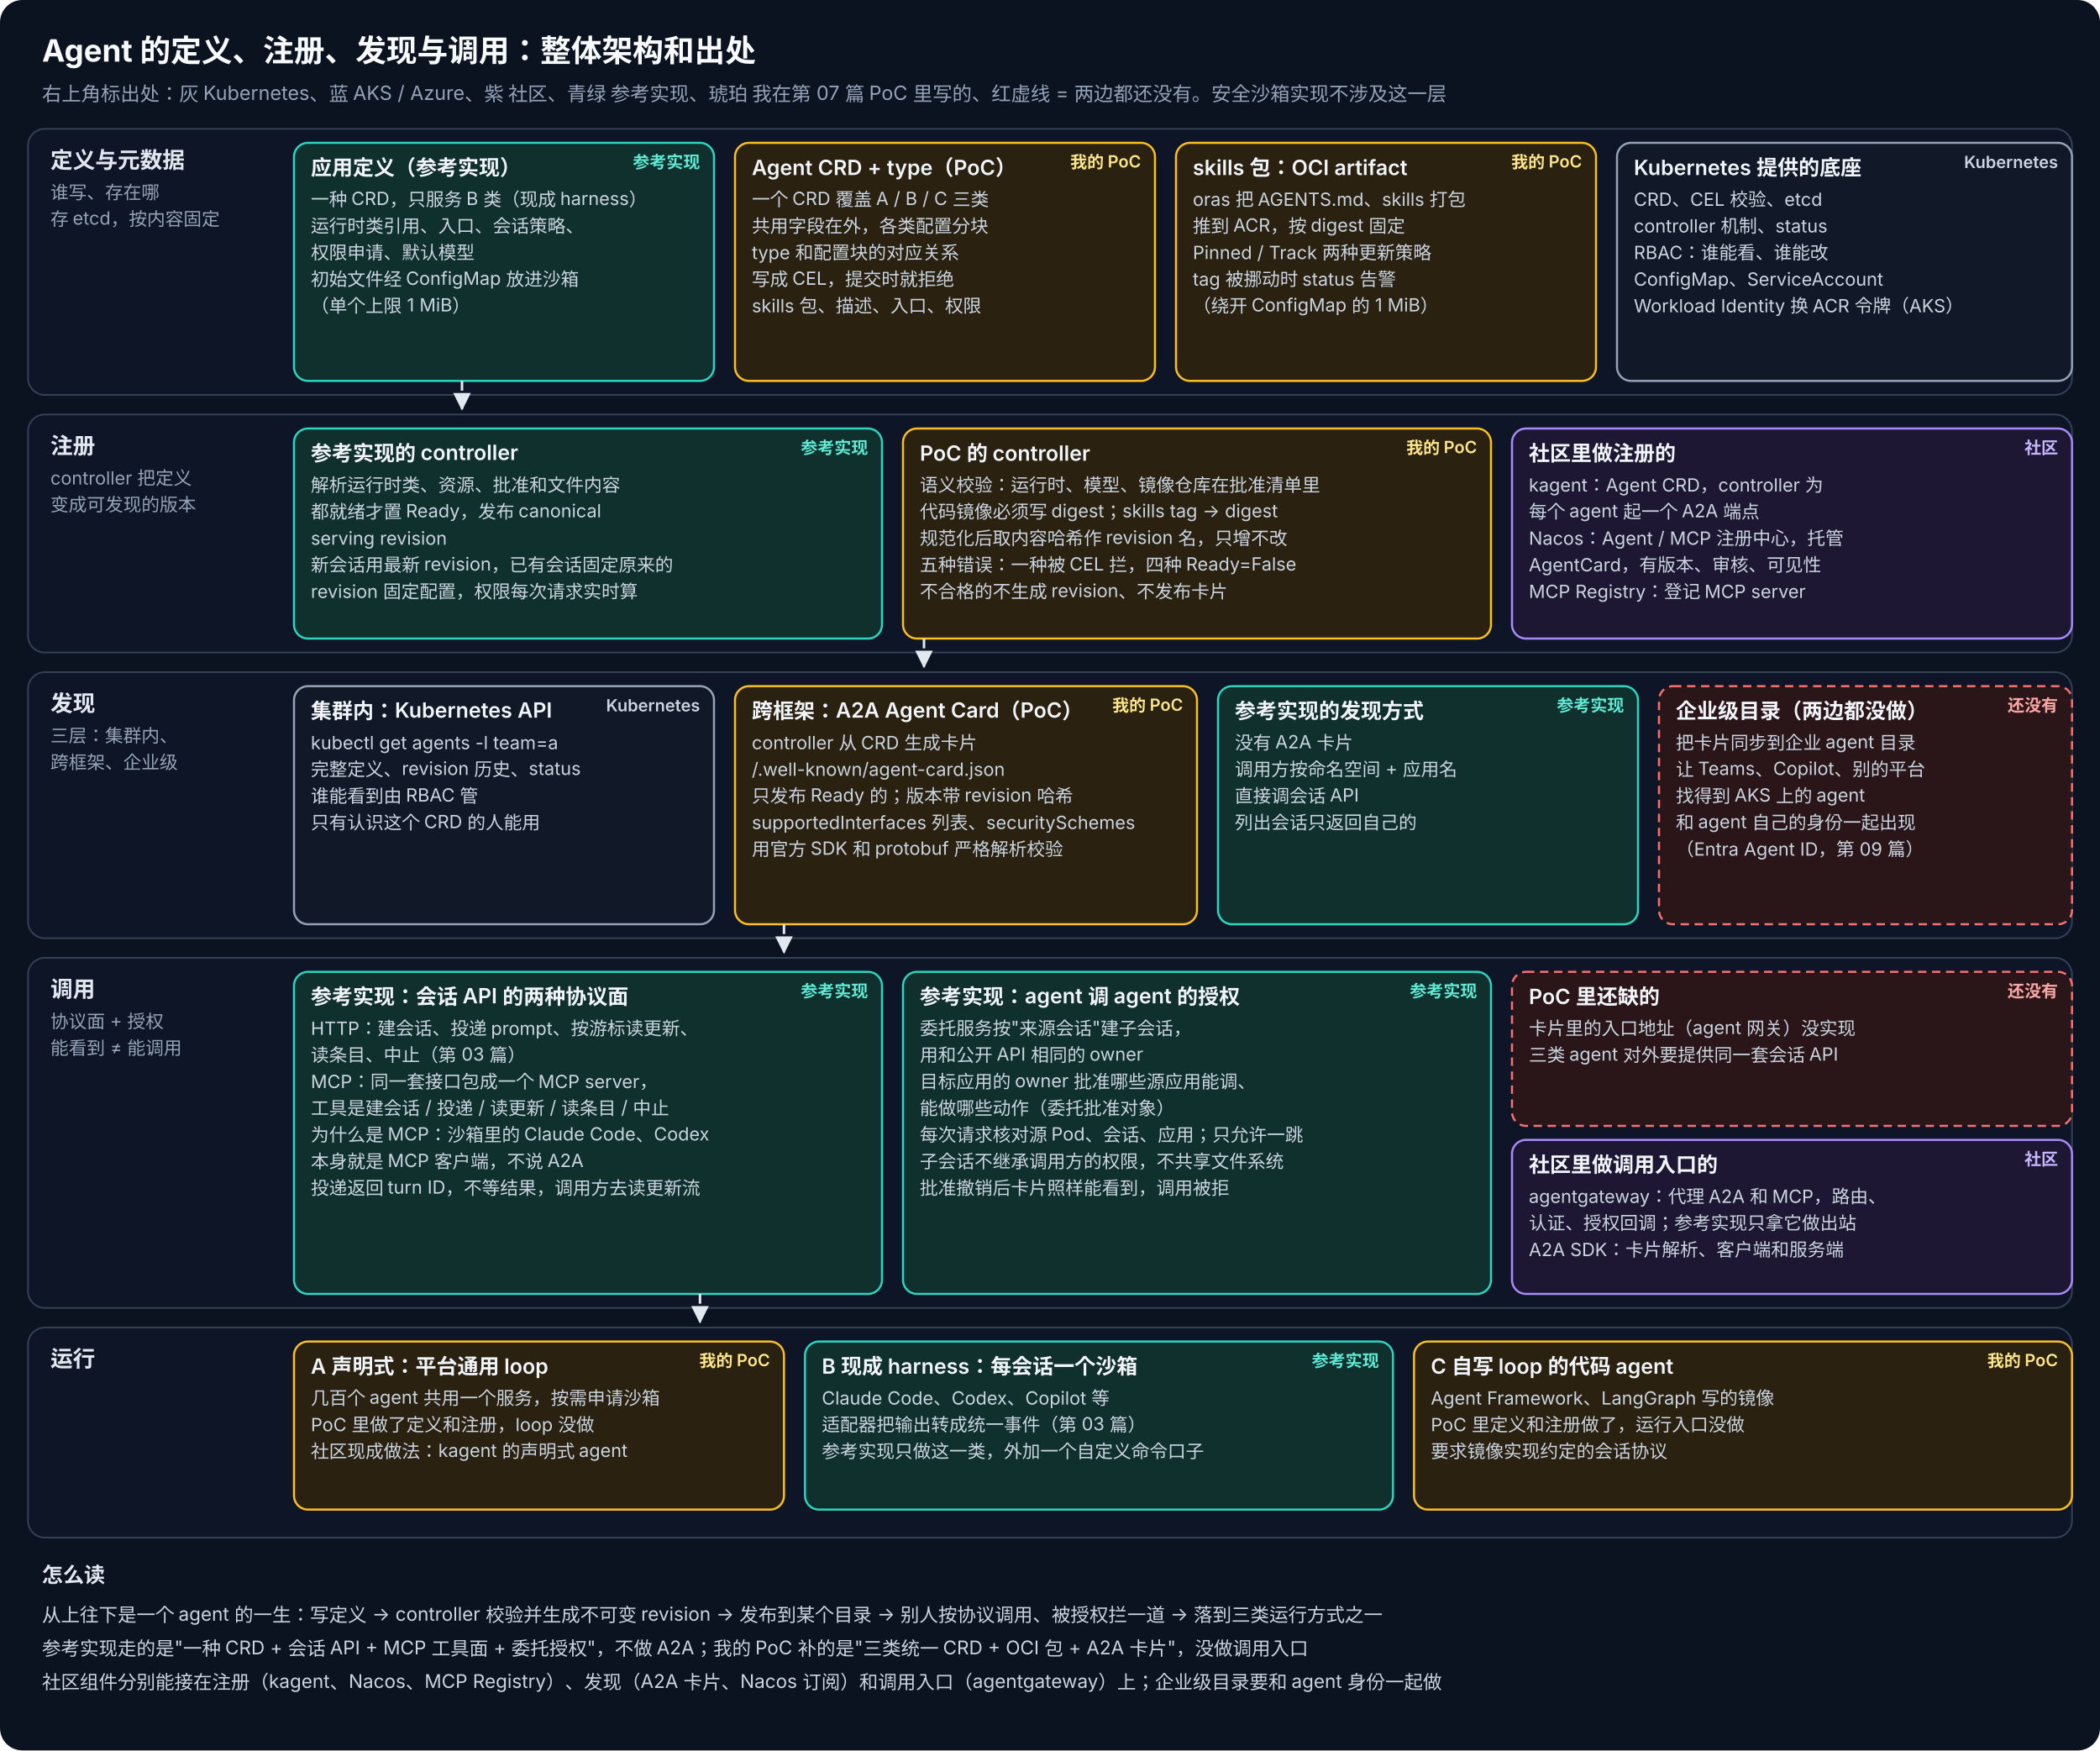
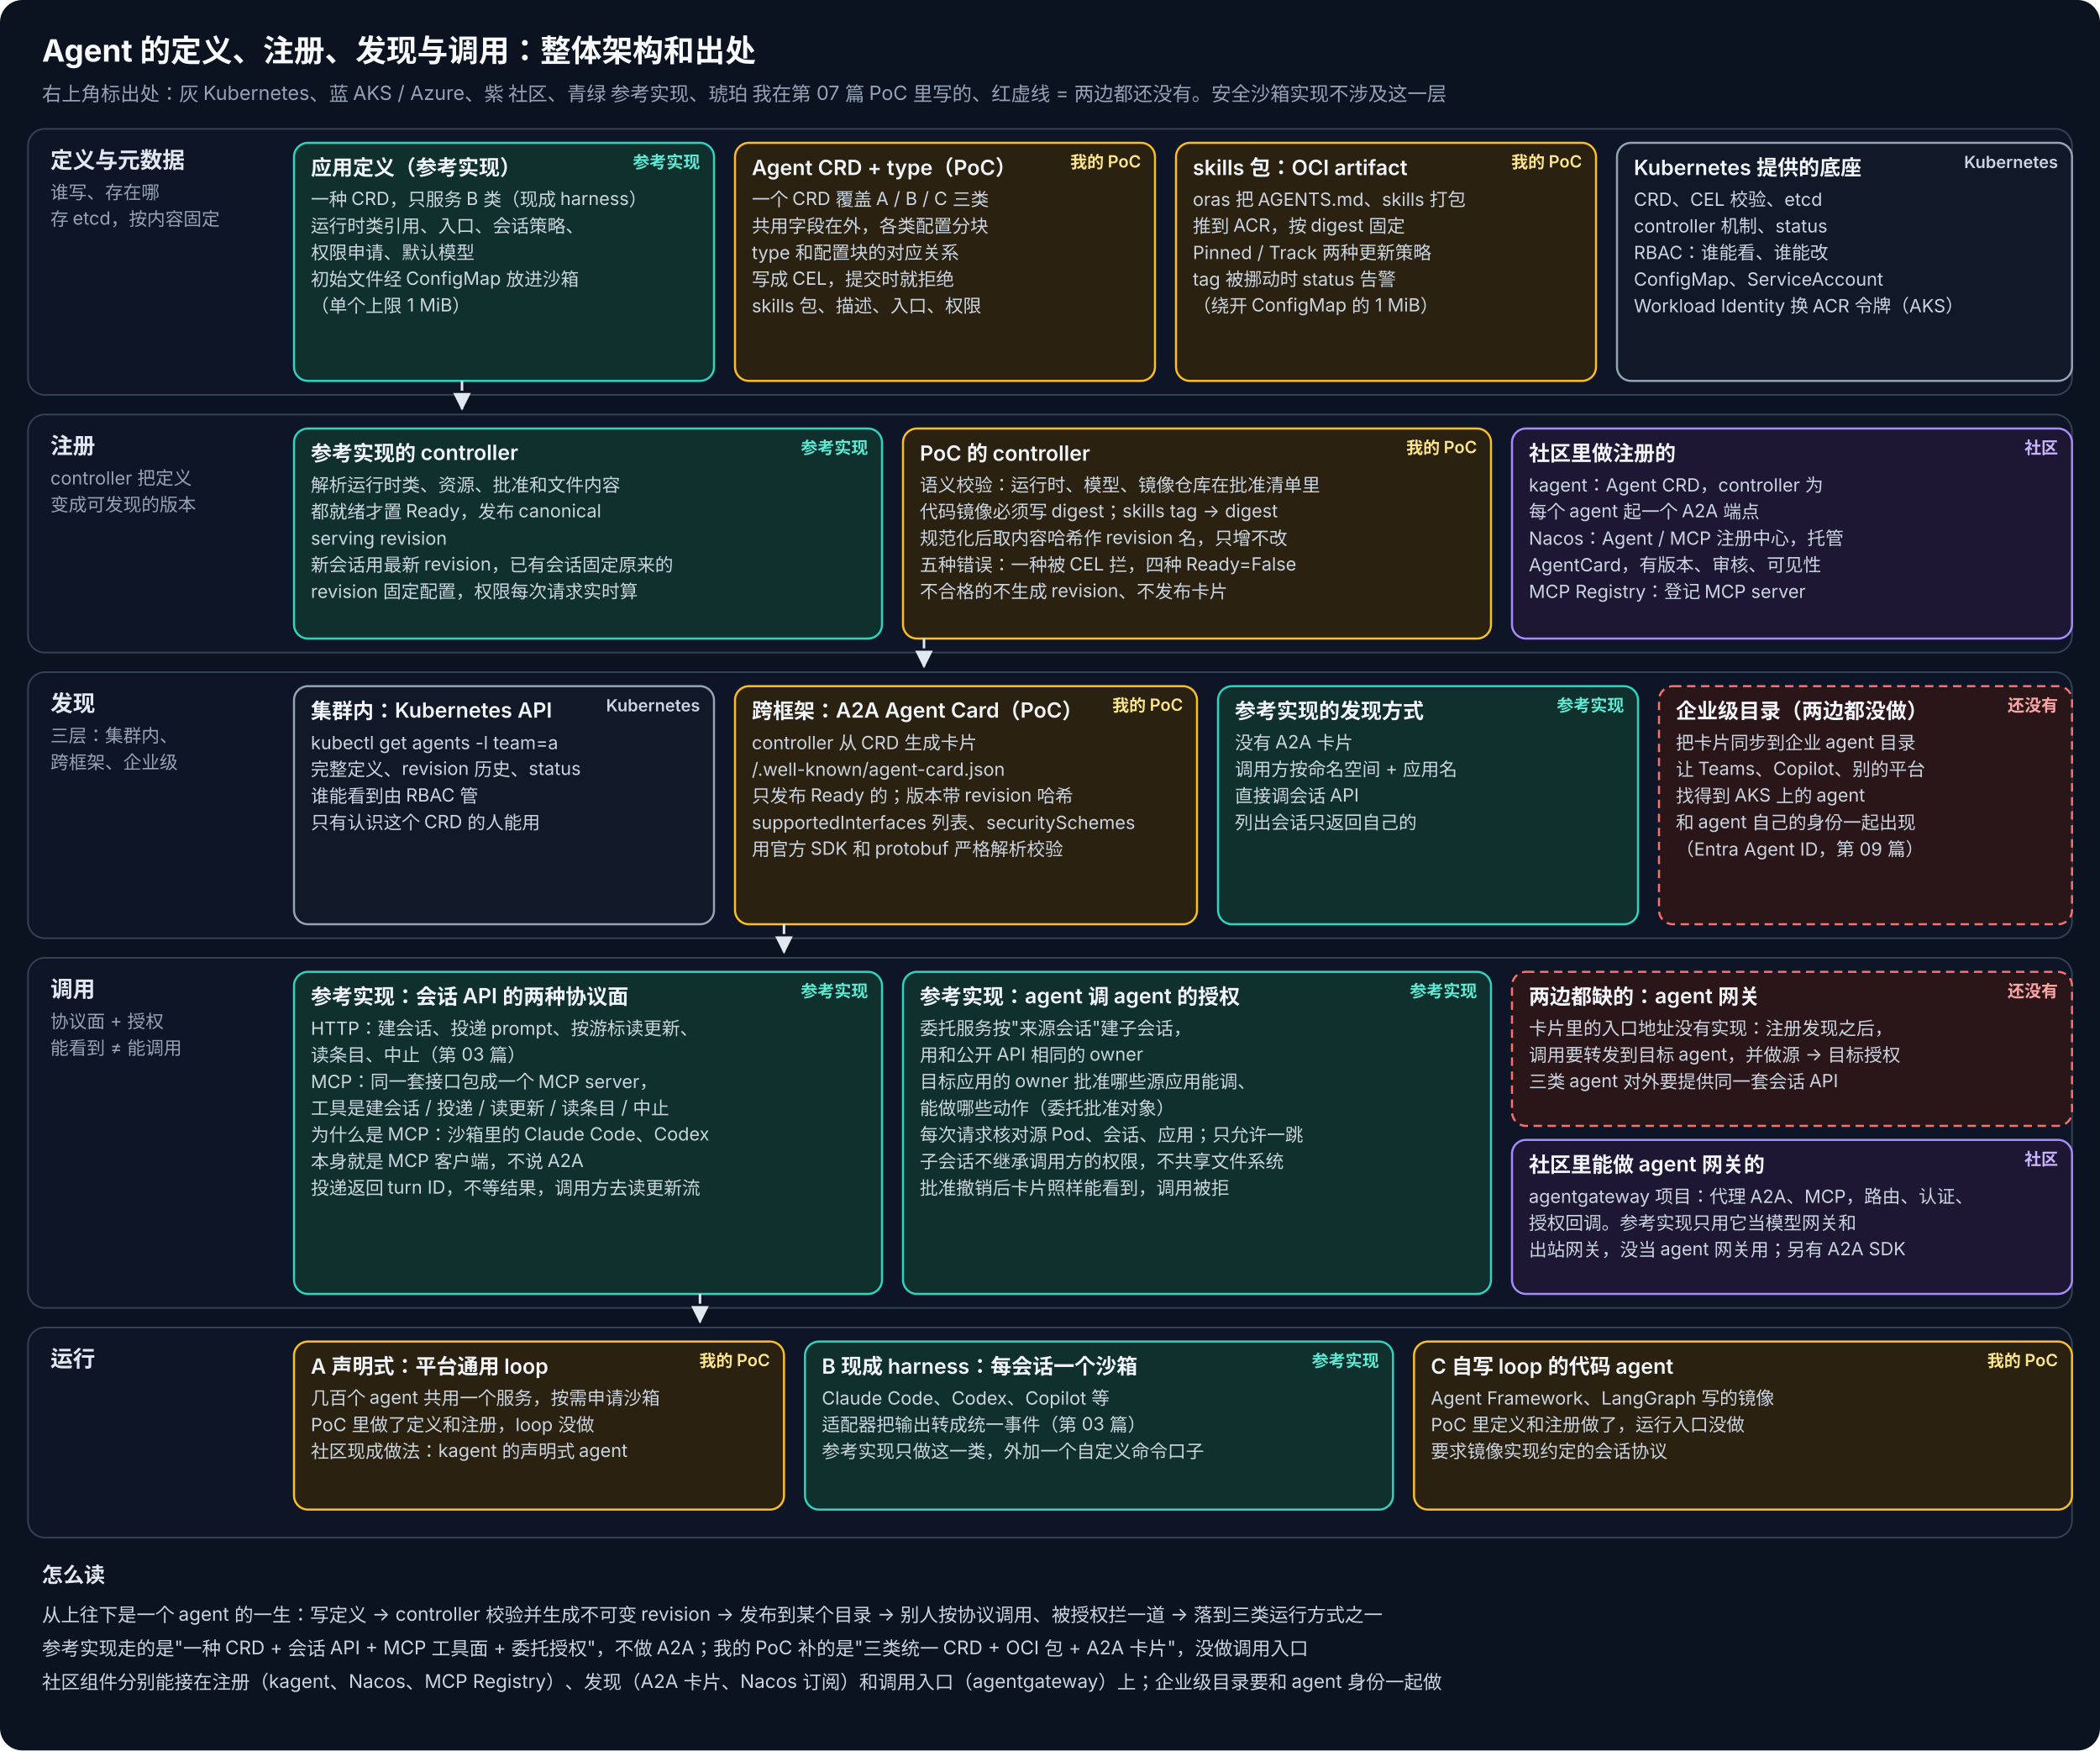
<svg xmlns="http://www.w3.org/2000/svg" viewBox="0 0 1500 1250" width="1500" height="1250" font-family="-apple-system, 'PingFang SC', 'Microsoft YaHei', 'Segoe UI', sans-serif">
  <defs>
    <marker id="a" viewBox="0 0 10 10" refX="9" refY="5" markerWidth="7" markerHeight="7" orient="auto-start-reverse">
      <path d="M0,0 L10,5 L0,10 z" fill="#e2e8f0" />
    </marker>
    <style>.title{fill:#f8fafc;font-size:22px;font-weight:700}.sub{fill:#94a3b8;font-size:14px}.h{fill:#f1f5f9;font-size:15px;font-weight:600}.t{fill:#cbd5e1;font-size:13px}.tag{font-size:12px;font-weight:600}.ln{fill:#e2e8f0;font-size:16px;font-weight:700}.ld{fill:#94a3b8;font-size:13px}.fl{fill:none;stroke:#e2e8f0;stroke-width:1.8;stroke-dasharray:7 6;animation:d 1.3s linear infinite}.bn{fill:#0b1220;font-size:13px;font-weight:700;text-anchor:middle}.lg{fill:#cbd5e1;font-size:13.5px}.lgh{fill:#e2e8f0;font-size:15px;font-weight:600}.pulse{animation:p 2.2s ease-in-out infinite}@keyframes d{to{stroke-dashoffset:-26}}@keyframes p{0%,100%{stroke-opacity:1}50%{stroke-opacity:.3}}</style>
  </defs>
  <rect width="1500" height="1250" rx="16" fill="#0b1220" />
  <text class="title" x="30" y="44">Agent 的定义、注册、发现与调用：整体架构和出处</text>
  <text class="sub" x="30" y="72">右上角标出处：灰 Kubernetes、蓝 AKS / Azure、紫 社区、青绿 参考实现、琥珀 我在第 07 篇 PoC 里写的、红虚线 = 两边都还没有。安全沙箱实现不涉及这一层</text>
  <rect x="20" y="92" width="1460" height="190" rx="12" fill="#0d1526" stroke="#334155" stroke-width="1.2" />
  <text class="ln" x="36" y="120">定义与元数据</text>
  <text class="ld" x="36" y="142">谁写、存在哪</text>
  <text class="ld" x="36" y="161">存 etcd，按内容固定</text>
  <rect x="210" y="102" width="300" height="170" rx="10" fill="#10302d" stroke="#2dd4bf" stroke-width="1.5" />
  <text class="h" x="222" y="125">应用定义（参考实现）</text>
  <text class="tag" x="500" y="120" fill="#5eead4" text-anchor="end">参考实现</text>
  <text class="t" x="222" y="147">一种 CRD，只服务 B 类（现成 harness）</text>
  <text class="t" x="222" y="166">运行时类引用、入口、会话策略、</text>
  <text class="t" x="222" y="185">权限申请、默认模型</text>
  <text class="t" x="222" y="204">初始文件经 ConfigMap 放进沙箱</text>
  <text class="t" x="222" y="223">（单个上限 1 MiB）</text>
  <rect x="525" y="102" width="300" height="170" rx="10" fill="#2a2110" stroke="#fbbf24" stroke-width="1.5" />
  <text class="h" x="537" y="125">Agent CRD + type（PoC）</text>
  <text class="tag" x="815" y="120" fill="#fde68a" text-anchor="end">我的 PoC</text>
  <text class="t" x="537" y="147">一个 CRD 覆盖 A / B / C 三类</text>
  <text class="t" x="537" y="166">共用字段在外，各类配置分块</text>
  <text class="t" x="537" y="185">type 和配置块的对应关系</text>
  <text class="t" x="537" y="204">写成 CEL，提交时就拒绝</text>
  <text class="t" x="537" y="223">skills 包、描述、入口、权限</text>
  <rect x="840" y="102" width="300" height="170" rx="10" fill="#2a2110" stroke="#fbbf24" stroke-width="1.5" />
  <text class="h" x="852" y="125">skills 包：OCI artifact</text>
  <text class="tag" x="1130" y="120" fill="#fde68a" text-anchor="end">我的 PoC</text>
  <text class="t" x="852" y="147">oras 把 AGENTS.md、skills 打包</text>
  <text class="t" x="852" y="166">推到 ACR，按 digest 固定</text>
  <text class="t" x="852" y="185">Pinned / Track 两种更新策略</text>
  <text class="t" x="852" y="204">tag 被挪动时 status 告警</text>
  <text class="t" x="852" y="223">（绕开 ConfigMap 的 1 MiB）</text>
  <rect x="1155" y="102" width="325" height="170" rx="10" fill="#111827" stroke="#94a3b8" stroke-width="1.5" />
  <text class="h" x="1167" y="125">Kubernetes 提供的底座</text>
  <text class="tag" x="1470" y="120" fill="#cbd5e1" text-anchor="end">Kubernetes</text>
  <text class="t" x="1167" y="147">CRD、CEL 校验、etcd</text>
  <text class="t" x="1167" y="166">controller 机制、status</text>
  <text class="t" x="1167" y="185">RBAC：谁能看、谁能改</text>
  <text class="t" x="1167" y="204">ConfigMap、ServiceAccount</text>
  <text class="t" x="1167" y="223">Workload Identity 换 ACR 令牌（AKS）</text>
  <rect x="20" y="296" width="1460" height="170" rx="12" fill="#0d1526" stroke="#334155" stroke-width="1.2" />
  <text class="ln" x="36" y="324">注册</text>
  <text class="ld" x="36" y="346">controller 把定义</text>
  <text class="ld" x="36" y="365">变成可发现的版本</text>
  <rect x="210" y="306" width="420" height="150" rx="10" fill="#10302d" stroke="#2dd4bf" stroke-width="1.5" />
  <text class="h" x="222" y="329">参考实现的 controller</text>
  <text class="tag" x="620" y="324" fill="#5eead4" text-anchor="end">参考实现</text>
  <text class="t" x="222" y="351">解析运行时类、资源、批准和文件内容</text>
  <text class="t" x="222" y="370">都就绪才置 Ready，发布 canonical</text>
  <text class="t" x="222" y="389">serving revision</text>
  <text class="t" x="222" y="408">新会话用最新 revision，已有会话固定原来的</text>
  <text class="t" x="222" y="427">revision 固定配置，权限每次请求实时算</text>
  <rect x="645" y="306" width="420" height="150" rx="10" fill="#2a2110" stroke="#fbbf24" stroke-width="1.5" />
  <text class="h" x="657" y="329">PoC 的 controller</text>
  <text class="tag" x="1055" y="324" fill="#fde68a" text-anchor="end">我的 PoC</text>
  <text class="t" x="657" y="351">语义校验：运行时、模型、镜像仓库在批准清单里</text>
  <text class="t" x="657" y="370">代码镜像必须写 digest；skills tag → digest</text>
  <text class="t" x="657" y="389">规范化后取内容哈希作 revision 名，只增不改</text>
  <text class="t" x="657" y="408">五种错误：一种被 CEL 拦，四种 Ready=False</text>
  <text class="t" x="657" y="427">不合格的不生成 revision、不发布卡片</text>
  <rect x="1080" y="306" width="400" height="150" rx="10" fill="#1d1733" stroke="#a78bfa" stroke-width="1.5" />
  <text class="h" x="1092" y="329">社区里做注册的</text>
  <text class="tag" x="1470" y="324" fill="#c4b5fd" text-anchor="end">社区</text>
  <text class="t" x="1092" y="351">kagent：Agent CRD，controller 为</text>
  <text class="t" x="1092" y="370">  每个 agent 起一个 A2A 端点</text>
  <text class="t" x="1092" y="389">Nacos：Agent / MCP 注册中心，托管</text>
  <text class="t" x="1092" y="408">  AgentCard，有版本、审核、可见性</text>
  <text class="t" x="1092" y="427">MCP Registry：登记 MCP server</text>
  <rect x="20" y="480" width="1460" height="190" rx="12" fill="#0d1526" stroke="#334155" stroke-width="1.2" />
  <text class="ln" x="36" y="508">发现</text>
  <text class="ld" x="36" y="530">三层：集群内、</text>
  <text class="ld" x="36" y="549">跨框架、企业级</text>
  <rect x="210" y="490" width="300" height="170" rx="10" fill="#111827" stroke="#94a3b8" stroke-width="1.5" />
  <text class="h" x="222" y="513">集群内：Kubernetes API</text>
  <text class="tag" x="500" y="508" fill="#cbd5e1" text-anchor="end">Kubernetes</text>
  <text class="t" x="222" y="535">kubectl get agents -l team=a</text>
  <text class="t" x="222" y="554">完整定义、revision 历史、status</text>
  <text class="t" x="222" y="573">谁能看到由 RBAC 管</text>
  <text class="t" x="222" y="592">只有认识这个 CRD 的人能用</text>
  <rect x="525" y="490" width="330" height="170" rx="10" fill="#2a2110" stroke="#fbbf24" stroke-width="1.5" />
  <text class="h" x="537" y="513">跨框架：A2A Agent Card（PoC）</text>
  <text class="tag" x="845" y="508" fill="#fde68a" text-anchor="end">我的 PoC</text>
  <text class="t" x="537" y="535">controller 从 CRD 生成卡片</text>
  <text class="t" x="537" y="554">/.well-known/agent-card.json</text>
  <text class="t" x="537" y="573">只发布 Ready 的；版本带 revision 哈希</text>
  <text class="t" x="537" y="592">supportedInterfaces 列表、securitySchemes</text>
  <text class="t" x="537" y="611">用官方 SDK 和 protobuf 严格解析校验</text>
  <rect x="870" y="490" width="300" height="170" rx="10" fill="#10302d" stroke="#2dd4bf" stroke-width="1.5" />
  <text class="h" x="882" y="513">参考实现的发现方式</text>
  <text class="tag" x="1160" y="508" fill="#5eead4" text-anchor="end">参考实现</text>
  <text class="t" x="882" y="535">没有 A2A 卡片</text>
  <text class="t" x="882" y="554">调用方按命名空间 + 应用名</text>
  <text class="t" x="882" y="573">直接调会话 API</text>
  <text class="t" x="882" y="592">列出会话只返回自己的</text>
  <rect class="pulse" x="1185" y="490" width="295" height="170" rx="10" fill="#2a1618" stroke="#f87171" stroke-width="1.5" stroke-dasharray="6 4" />
  <text class="h" x="1197" y="513">企业级目录（两边都没做）</text>
  <text class="tag" x="1470" y="508" fill="#fca5a5" text-anchor="end">还没有</text>
  <text class="t" x="1197" y="535">把卡片同步到企业 agent 目录</text>
  <text class="t" x="1197" y="554">让 Teams、Copilot、别的平台</text>
  <text class="t" x="1197" y="573">找得到 AKS 上的 agent</text>
  <text class="t" x="1197" y="592">和 agent 自己的身份一起出现</text>
  <text class="t" x="1197" y="611">（Entra Agent ID，第 09 篇）</text>
  <rect x="20" y="684" width="1460" height="250" rx="12" fill="#0d1526" stroke="#334155" stroke-width="1.2" />
  <text class="ln" x="36" y="712">调用</text>
  <text class="ld" x="36" y="734">协议面 + 授权</text>
  <text class="ld" x="36" y="753">能看到 ≠ 能调用</text>
  <rect x="210" y="694" width="420" height="230" rx="10" fill="#10302d" stroke="#2dd4bf" stroke-width="1.5" />
  <text class="h" x="222" y="717">参考实现：会话 API 的两种协议面</text>
  <text class="tag" x="620" y="712" fill="#5eead4" text-anchor="end">参考实现</text>
  <text class="t" x="222" y="739">HTTP：建会话、投递 prompt、按游标读更新、</text>
  <text class="t" x="222" y="758">  读条目、中止（第 03 篇）</text>
  <text class="t" x="222" y="777">MCP：同一套接口包成一个 MCP server，</text>
  <text class="t" x="222" y="796">  工具是建会话 / 投递 / 读更新 / 读条目 / 中止</text>
  <text class="t" x="222" y="815">为什么是 MCP：沙箱里的 Claude Code、Codex</text>
  <text class="t" x="222" y="834">  本身就是 MCP 客户端，不说 A2A</text>
  <text class="t" x="222" y="853">投递返回 turn ID，不等结果，调用方去读更新流</text>
  <rect x="645" y="694" width="420" height="230" rx="10" fill="#10302d" stroke="#2dd4bf" stroke-width="1.5" />
  <text class="h" x="657" y="717">参考实现：agent 调 agent 的授权</text>
  <text class="tag" x="1055" y="712" fill="#5eead4" text-anchor="end">参考实现</text>
  <text class="t" x="657" y="739">委托服务按"来源会话"建子会话，</text>
  <text class="t" x="657" y="758">  用和公开 API 相同的 owner</text>
  <text class="t" x="657" y="777">目标应用的 owner 批准哪些源应用能调、</text>
  <text class="t" x="657" y="796">  能做哪些动作（委托批准对象）</text>
  <text class="t" x="657" y="815">每次请求核对源 Pod、会话、应用；只允许一跳</text>
  <text class="t" x="657" y="834">子会话不继承调用方的权限，不共享文件系统</text>
  <text class="t" x="657" y="853">批准撤销后卡片照样能看到，调用被拒</text>
  <rect class="pulse" x="1080" y="694" width="400" height="110" rx="10" fill="#2a1618" stroke="#f87171" stroke-width="1.5" stroke-dasharray="6 4" />
-   <text class="h" x="1092" y="717">PoC 里还缺的</text>
+   <text class="h" x="1092" y="717">两边都缺的：agent 网关</text>
  <text class="tag" x="1470" y="712" fill="#fca5a5" text-anchor="end">还没有</text>
-   <text class="t" x="1092" y="739">卡片里的入口地址（agent 网关）没实现</text>
-   <text class="t" x="1092" y="758">三类 agent 对外要提供同一套会话 API</text>
+   <text class="t" x="1092" y="739">卡片里的入口地址没有实现：注册发现之后，</text>
+   <text class="t" x="1092" y="758">  调用要转发到目标 agent，并做源 → 目标授权</text>
+   <text class="t" x="1092" y="777">三类 agent 对外要提供同一套会话 API</text>
  <rect x="1080" y="814" width="400" height="110" rx="10" fill="#1d1733" stroke="#a78bfa" stroke-width="1.5" />
-   <text class="h" x="1092" y="837">社区里做调用入口的</text>
+   <text class="h" x="1092" y="837">社区里能做 agent 网关的</text>
  <text class="tag" x="1470" y="832" fill="#c4b5fd" text-anchor="end">社区</text>
-   <text class="t" x="1092" y="859">agentgateway：代理 A2A 和 MCP，路由、</text>
-   <text class="t" x="1092" y="878">  认证、授权回调；参考实现只拿它做出站</text>
-   <text class="t" x="1092" y="897">A2A SDK：卡片解析、客户端和服务端</text>
+   <text class="t" x="1092" y="859">agentgateway 项目：代理 A2A、MCP，路由、认证、</text>
+   <text class="t" x="1092" y="878">  授权回调。参考实现只用它当模型网关和</text>
+   <text class="t" x="1092" y="897">  出站网关，没当 agent 网关用；另有 A2A SDK</text>
  <rect x="20" y="948" width="1460" height="150" rx="12" fill="#0d1526" stroke="#334155" stroke-width="1.2" />
  <text class="ln" x="36" y="976">运行</text>
  <rect x="210" y="958" width="350" height="120" rx="10" fill="#2a2110" stroke="#fbbf24" stroke-width="1.5" />
  <text class="h" x="222" y="981">A 声明式：平台通用 loop</text>
  <text class="tag" x="550" y="976" fill="#fde68a" text-anchor="end">我的 PoC</text>
  <text class="t" x="222" y="1003">几百个 agent 共用一个服务，按需申请沙箱</text>
  <text class="t" x="222" y="1022">PoC 里做了定义和注册，loop 没做</text>
  <text class="t" x="222" y="1041">社区现成做法：kagent 的声明式 agent</text>
  <rect x="575" y="958" width="420" height="120" rx="10" fill="#10302d" stroke="#2dd4bf" stroke-width="1.5" />
  <text class="h" x="587" y="981">B 现成 harness：每会话一个沙箱</text>
  <text class="tag" x="985" y="976" fill="#5eead4" text-anchor="end">参考实现</text>
  <text class="t" x="587" y="1003">Claude Code、Codex、Copilot 等</text>
  <text class="t" x="587" y="1022">适配器把输出转成统一事件（第 03 篇）</text>
  <text class="t" x="587" y="1041">参考实现只做这一类，外加一个自定义命令口子</text>
  <rect x="1010" y="958" width="470" height="120" rx="10" fill="#2a2110" stroke="#fbbf24" stroke-width="1.5" />
  <text class="h" x="1022" y="981">C 自写 loop 的代码 agent</text>
  <text class="tag" x="1470" y="976" fill="#fde68a" text-anchor="end">我的 PoC</text>
  <text class="t" x="1022" y="1003">Agent Framework、LangGraph 写的镜像</text>
  <text class="t" x="1022" y="1022">PoC 里定义和注册做了，运行入口没做</text>
  <text class="t" x="1022" y="1041">要求镜像实现约定的会话协议</text>
  <path class="fl" d="M330,272 L330,292" marker-end="url(#a)" />
  <path class="fl" d="M660,456 L660,476" marker-end="url(#a)" />
  <path class="fl" d="M560,660 L560,680" marker-end="url(#a)" />
  <path class="fl" d="M500,924 L500,944" marker-end="url(#a)" />
  <text class="lgh" x="30" y="1130">怎么读</text>
  <text class="lg" x="30" y="1158">从上往下是一个 agent 的一生：写定义 → controller 校验并生成不可变 revision → 发布到某个目录 → 别人按协议调用、被授权拦一道 → 落到三类运行方式之一</text>
  <text class="lg" x="30" y="1182">参考实现走的是"一种 CRD + 会话 API + MCP 工具面 + 委托授权"，不做 A2A；我的 PoC 补的是"三类统一 CRD + OCI 包 + A2A 卡片"，没做调用入口</text>
  <text class="lg" x="30" y="1206">社区组件分别能接在注册（kagent、Nacos、MCP Registry）、发现（A2A 卡片、Nacos 订阅）和调用入口（agentgateway）上；企业级目录要和 agent 身份一起做</text>
</svg>
